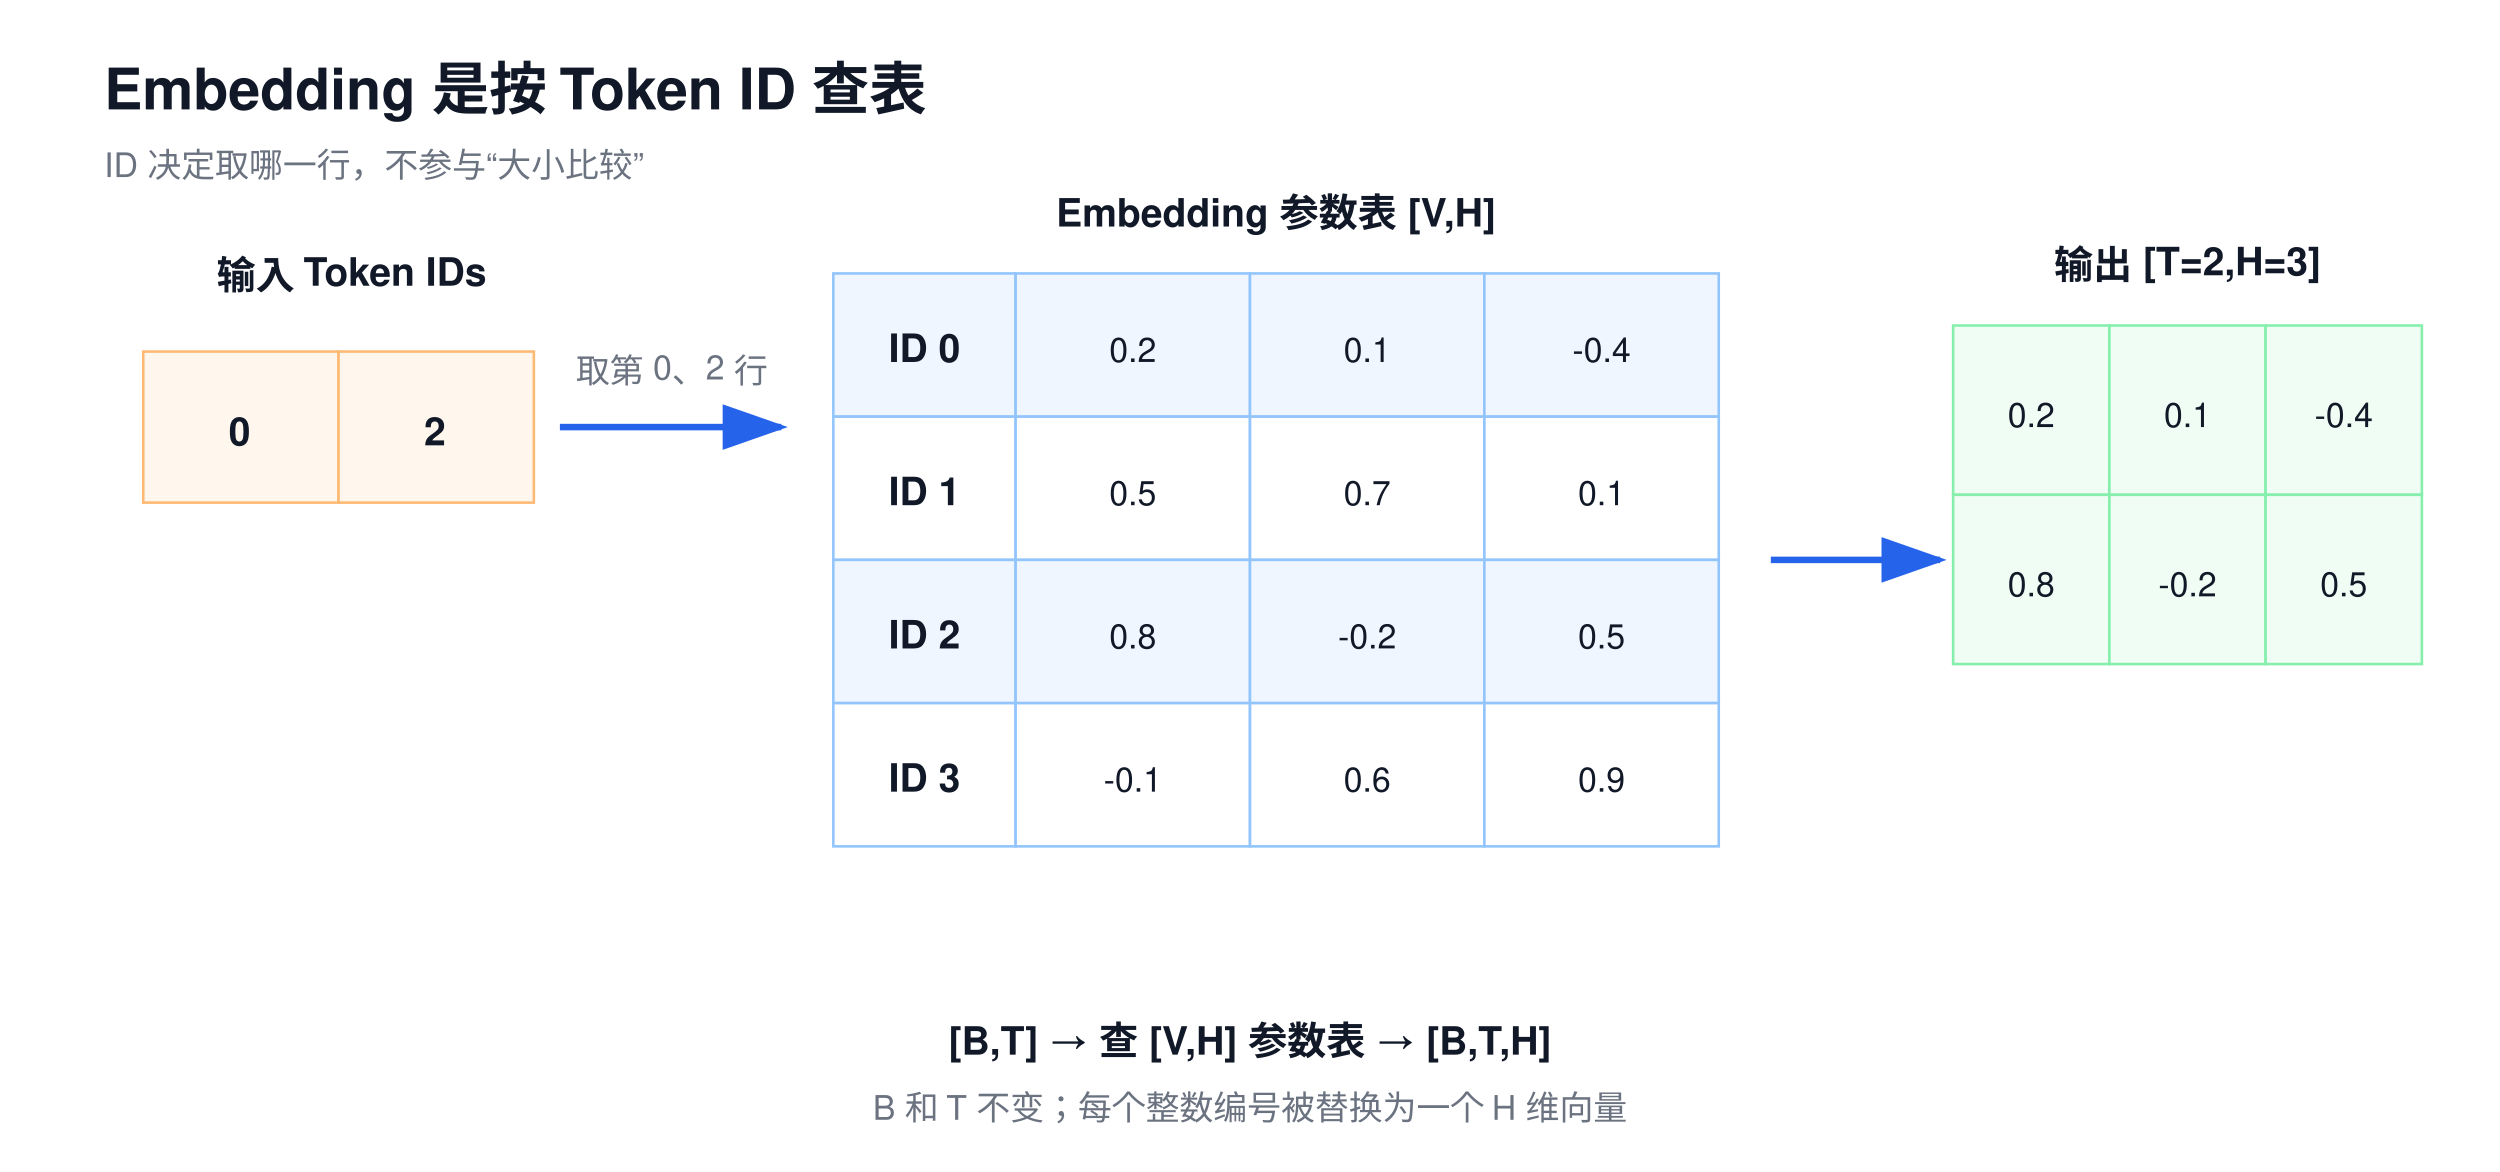
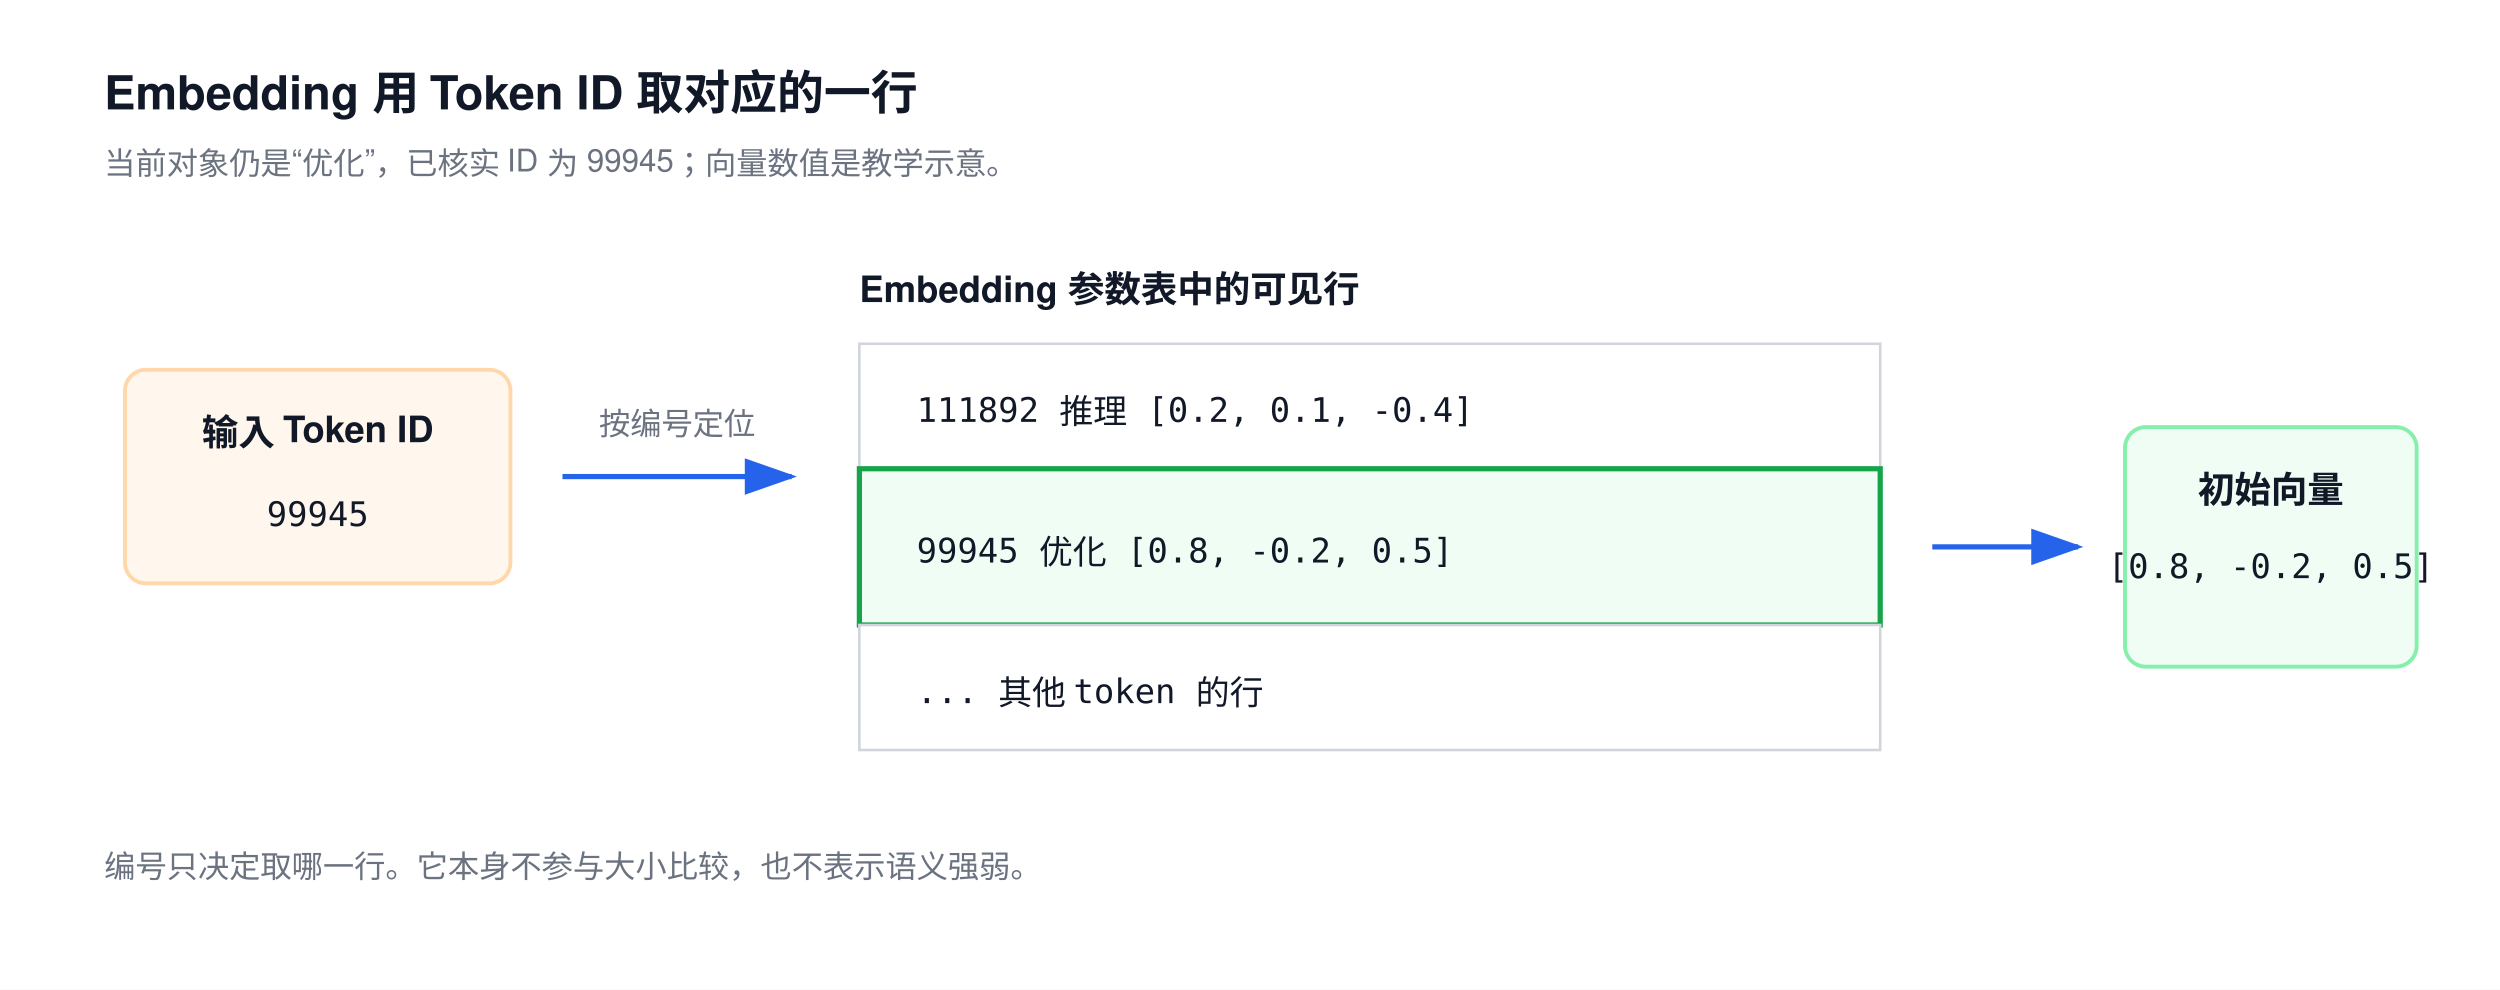
- <svg xmlns="http://www.w3.org/2000/svg" viewBox="0 0 960 450" width="960" height="450">
-   <style>
-     text { font-family: 'Helvetica Neue', Helvetica, Arial, 'PingFang SC', 'Microsoft YaHei', sans-serif; fill: #111827; }
-     .title { font-size: 22px; font-weight: 600; }
-     .label { font-size: 15px; font-weight: 600; }
-     .sub { font-size: 13px; fill: #6b7280; }
-     .num { font-size: 13px; }
-   </style>
+ <svg xmlns="http://www.w3.org/2000/svg" viewBox="0 0 960 380" width="960" height="380">
+   <style>text{font-family:'Helvetica Neue',Helvetica,Arial,'PingFang SC','Microsoft YaHei',sans-serif;fill:#111827}.title{font-size:18px;font-weight:600}.label{font-size:14px;font-weight:600}.sub{font-size:12px;fill:#6b7280}.num{font-family:Menlo,Monaco,monospace;font-size:13px}</style>
  <defs>
-     <marker id="arrow" markerWidth="10" markerHeight="7" refX="9" refY="3.5" orient="auto">
+     <marker id="arrow-blue" markerWidth="10" markerHeight="7" refX="9" refY="3.5" orient="auto">
      <polygon points="0 0,10 3.5,0 7" fill="#2563eb" />
    </marker>
  </defs>
-   <rect width="960" height="450" fill="#ffffff" />
-   <text x="40" y="42" class="title">Embedding 是按 Token ID 查表</text>
-   <text x="40" y="68" class="sub">ID 决定取哪一行，不参与“大小比较”</text>
-   <g transform="translate(55,135)">
-     <text x="80" y="-24" text-anchor="middle" class="label">输入 Token IDs</text>
-     <rect width="75" height="58" fill="#fff7ed" stroke="#fdba74" />
-     <rect x="75" width="75" height="58" fill="#fff7ed" stroke="#fdba74" />
-     <text x="37" y="36" text-anchor="middle" class="label">0</text>
-     <text x="112" y="36" text-anchor="middle" class="label">2</text>
-   </g>
-   <path d="M215 164 H300" stroke="#2563eb" stroke-width="2.5" marker-end="url(#arrow)" />
-   <text x="258" y="147" text-anchor="middle" class="sub">取第 0、2 行</text>
-   <g transform="translate(320,105)">
-     <text x="170" y="-18" text-anchor="middle" class="label">Embedding 参数表 [V,H]</text>
-     <g stroke="#93c5fd" fill="#eff6ff">
-       <rect x="0" y="0" width="70" height="55" />
-       <rect x="70" y="0" width="90" height="55" />
-       <rect x="160" y="0" width="90" height="55" />
-       <rect x="250" y="0" width="90" height="55" />
-       <rect x="0" y="55" width="70" height="55" fill="#ffffff" />
-       <rect x="70" y="55" width="90" height="55" fill="#ffffff" />
-       <rect x="160" y="55" width="90" height="55" fill="#ffffff" />
-       <rect x="250" y="55" width="90" height="55" fill="#ffffff" />
-       <rect x="0" y="110" width="70" height="55" />
-       <rect x="70" y="110" width="90" height="55" />
-       <rect x="160" y="110" width="90" height="55" />
-       <rect x="250" y="110" width="90" height="55" />
-       <rect x="0" y="165" width="70" height="55" fill="#ffffff" />
-       <rect x="70" y="165" width="90" height="55" fill="#ffffff" />
-       <rect x="160" y="165" width="90" height="55" fill="#ffffff" />
-       <rect x="250" y="165" width="90" height="55" fill="#ffffff" />
-     </g>
-     <text x="35" y="34" text-anchor="middle" class="label">ID 0</text>
-     <text x="115" y="34" text-anchor="middle" class="num">0.2</text>
-     <text x="205" y="34" text-anchor="middle" class="num">0.1</text>
-     <text x="295" y="34" text-anchor="middle" class="num">-0.4</text>
-     <text x="35" y="89" text-anchor="middle" class="label">ID 1</text>
-     <text x="115" y="89" text-anchor="middle" class="num">0.5</text>
-     <text x="205" y="89" text-anchor="middle" class="num">0.7</text>
-     <text x="295" y="89" text-anchor="middle" class="num">0.1</text>
-     <text x="35" y="144" text-anchor="middle" class="label">ID 2</text>
-     <text x="115" y="144" text-anchor="middle" class="num">0.8</text>
-     <text x="205" y="144" text-anchor="middle" class="num">-0.2</text>
-     <text x="295" y="144" text-anchor="middle" class="num">0.5</text>
-     <text x="35" y="199" text-anchor="middle" class="label">ID 3</text>
-     <text x="115" y="199" text-anchor="middle" class="num">-0.1</text>
-     <text x="205" y="199" text-anchor="middle" class="num">0.6</text>
-     <text x="295" y="199" text-anchor="middle" class="num">0.9</text>
-   </g>
-   <path d="M680 215 H745" stroke="#2563eb" stroke-width="2.5" marker-end="url(#arrow)" />
-   <g transform="translate(750,125)">
-     <text x="90" y="-18" text-anchor="middle" class="label">输出 [T=2,H=3]</text>
-     <g fill="#f0fdf4" stroke="#86efac">
-       <rect width="60" height="65" />
-       <rect x="60" width="60" height="65" />
-       <rect x="120" width="60" height="65" />
-       <rect y="65" width="60" height="65" />
-       <rect x="60" y="65" width="60" height="65" />
-       <rect x="120" y="65" width="60" height="65" />
-     </g>
-     <text x="30" y="39" text-anchor="middle" class="num">0.2</text>
-     <text x="90" y="39" text-anchor="middle" class="num">0.1</text>
-     <text x="150" y="39" text-anchor="middle" class="num">-0.4</text>
-     <text x="30" y="104" text-anchor="middle" class="num">0.8</text>
-     <text x="90" y="104" text-anchor="middle" class="num">-0.2</text>
-     <text x="150" y="104" text-anchor="middle" class="num">0.5</text>
-   </g>
-   <text x="480" y="405" text-anchor="middle" class="label">[B,T] → 查 [V,H] 参数表 → [B,T,H]</text>
-   <text x="480" y="430" text-anchor="middle" class="sub">B 和 T 不变；每个整数编号被替换为一个 H 维向量</text>
+   <rect width="960" height="380" fill="#ffffff" />
+   <text x="40" y="42" class="title">Embedding 用 Token ID 取对应的一行</text>
+   <text x="40" y="67" class="sub">当前对象仍是“优化”，已核实 ID 为 99945；向量数值是教学示意。</text>
+   <rect x="48" y="142" width="148" height="82" rx="8" fill="#fff7ed" stroke="#fed7aa" stroke-width="1.5" />
+   <text x="122" y="171" text-anchor="middle" class="label">输入 Token ID</text>
+   <text x="122" y="202" text-anchor="middle" class="num">99945</text>
+   <path d="M216 183H304" fill="none" stroke="#2563eb" stroke-width="2" marker-end="url(#arrow-blue)" />
+   <text x="260" y="167" text-anchor="middle" class="sub">按编号定位</text>
+   <text x="330" y="116" class="label">Embedding 参数表中的可见行</text>
+   <rect x="330" y="132" width="392" height="48" fill="#ffffff" stroke="#d1d5db" />
+   <rect x="330" y="180" width="392" height="60" fill="#f0fdf4" stroke="#16a34a" stroke-width="2" />
+   <rect x="330" y="240" width="392" height="48" fill="#ffffff" stroke="#d1d5db" />
+   <text x="352" y="162" class="num">111892   推理     [0.2, 0.1, -0.4]</text>
+   <text x="352" y="216" class="num">99945    优化     [0.8, -0.2, 0.5]</text>
+   <text x="352" y="270" class="num">...      其他 token 的行</text>
+   <path d="M742 210H798" fill="none" stroke="#2563eb" stroke-width="2" marker-end="url(#arrow-blue)" />
+   <rect x="816" y="164" width="112" height="92" rx="8" fill="#f0fdf4" stroke="#86efac" stroke-width="1.5" />
+   <text x="872" y="193" text-anchor="middle" class="label">初始向量</text>
+   <text x="872" y="222" text-anchor="middle" class="num">[0.8, -0.2, 0.5]</text>
+   <text x="40" y="337" class="sub">编号只决定取哪一行。它本身不参与大小比较，也不表示语义强弱。</text>
</svg>
